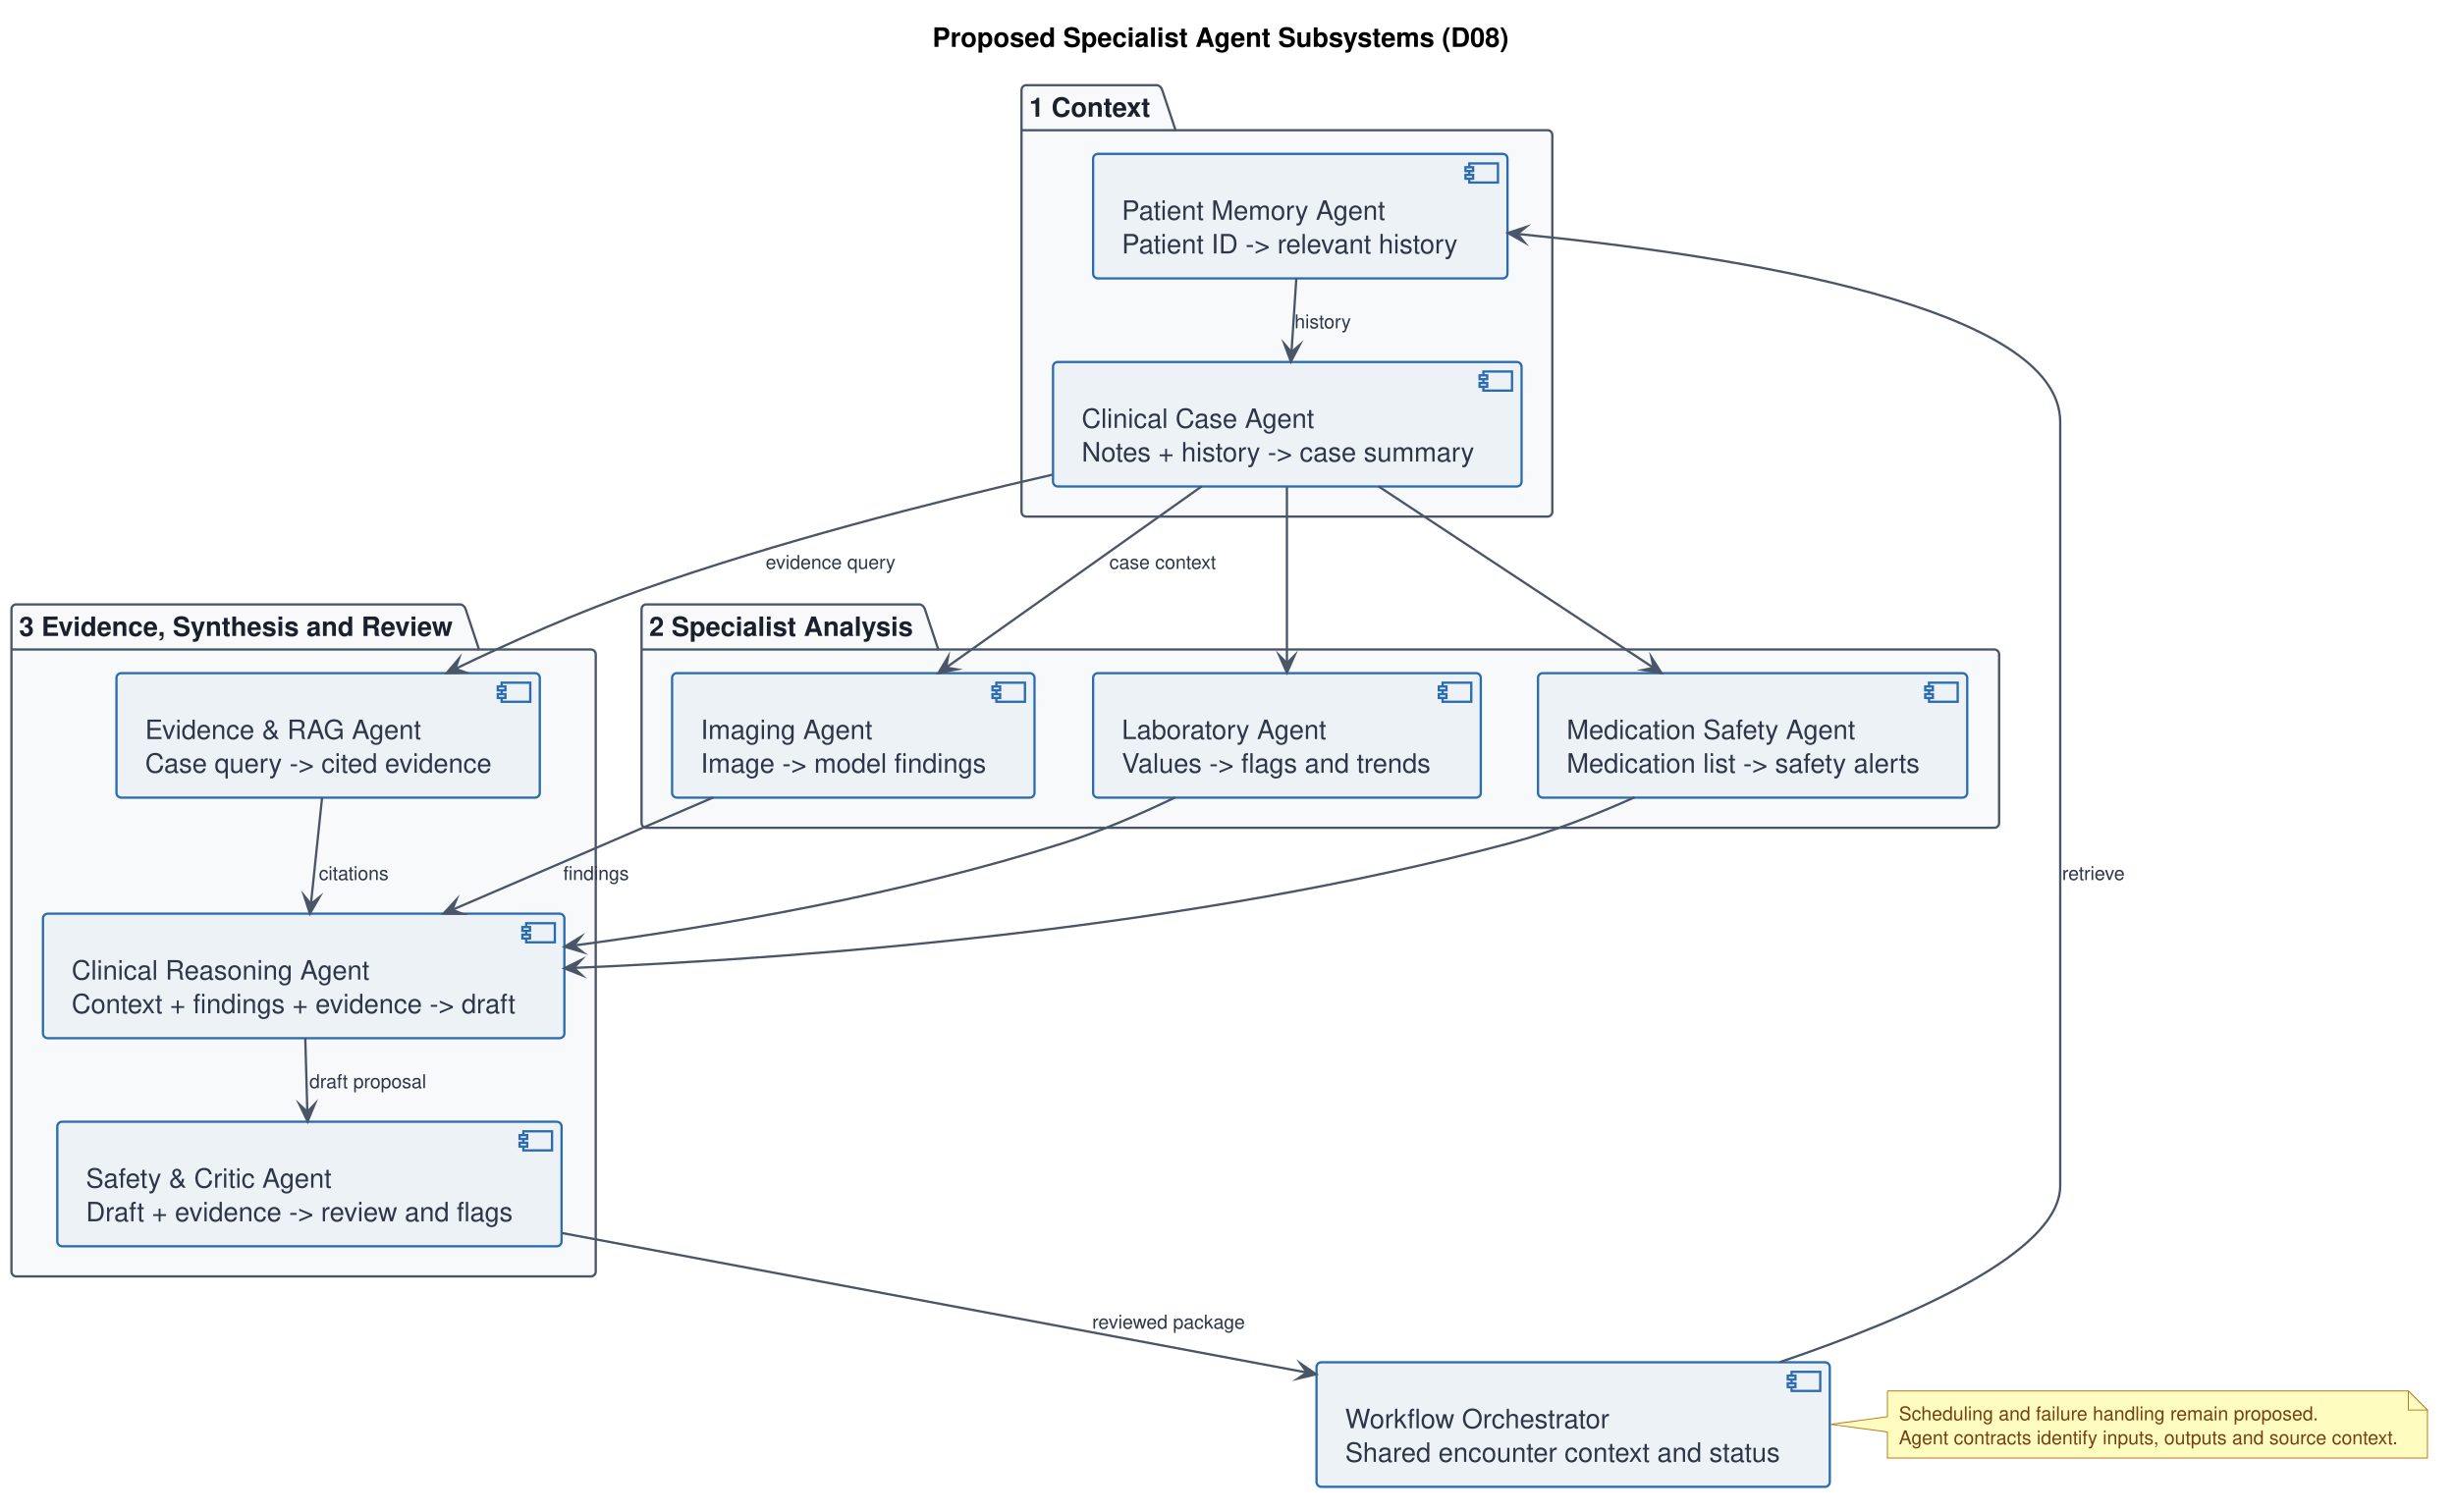
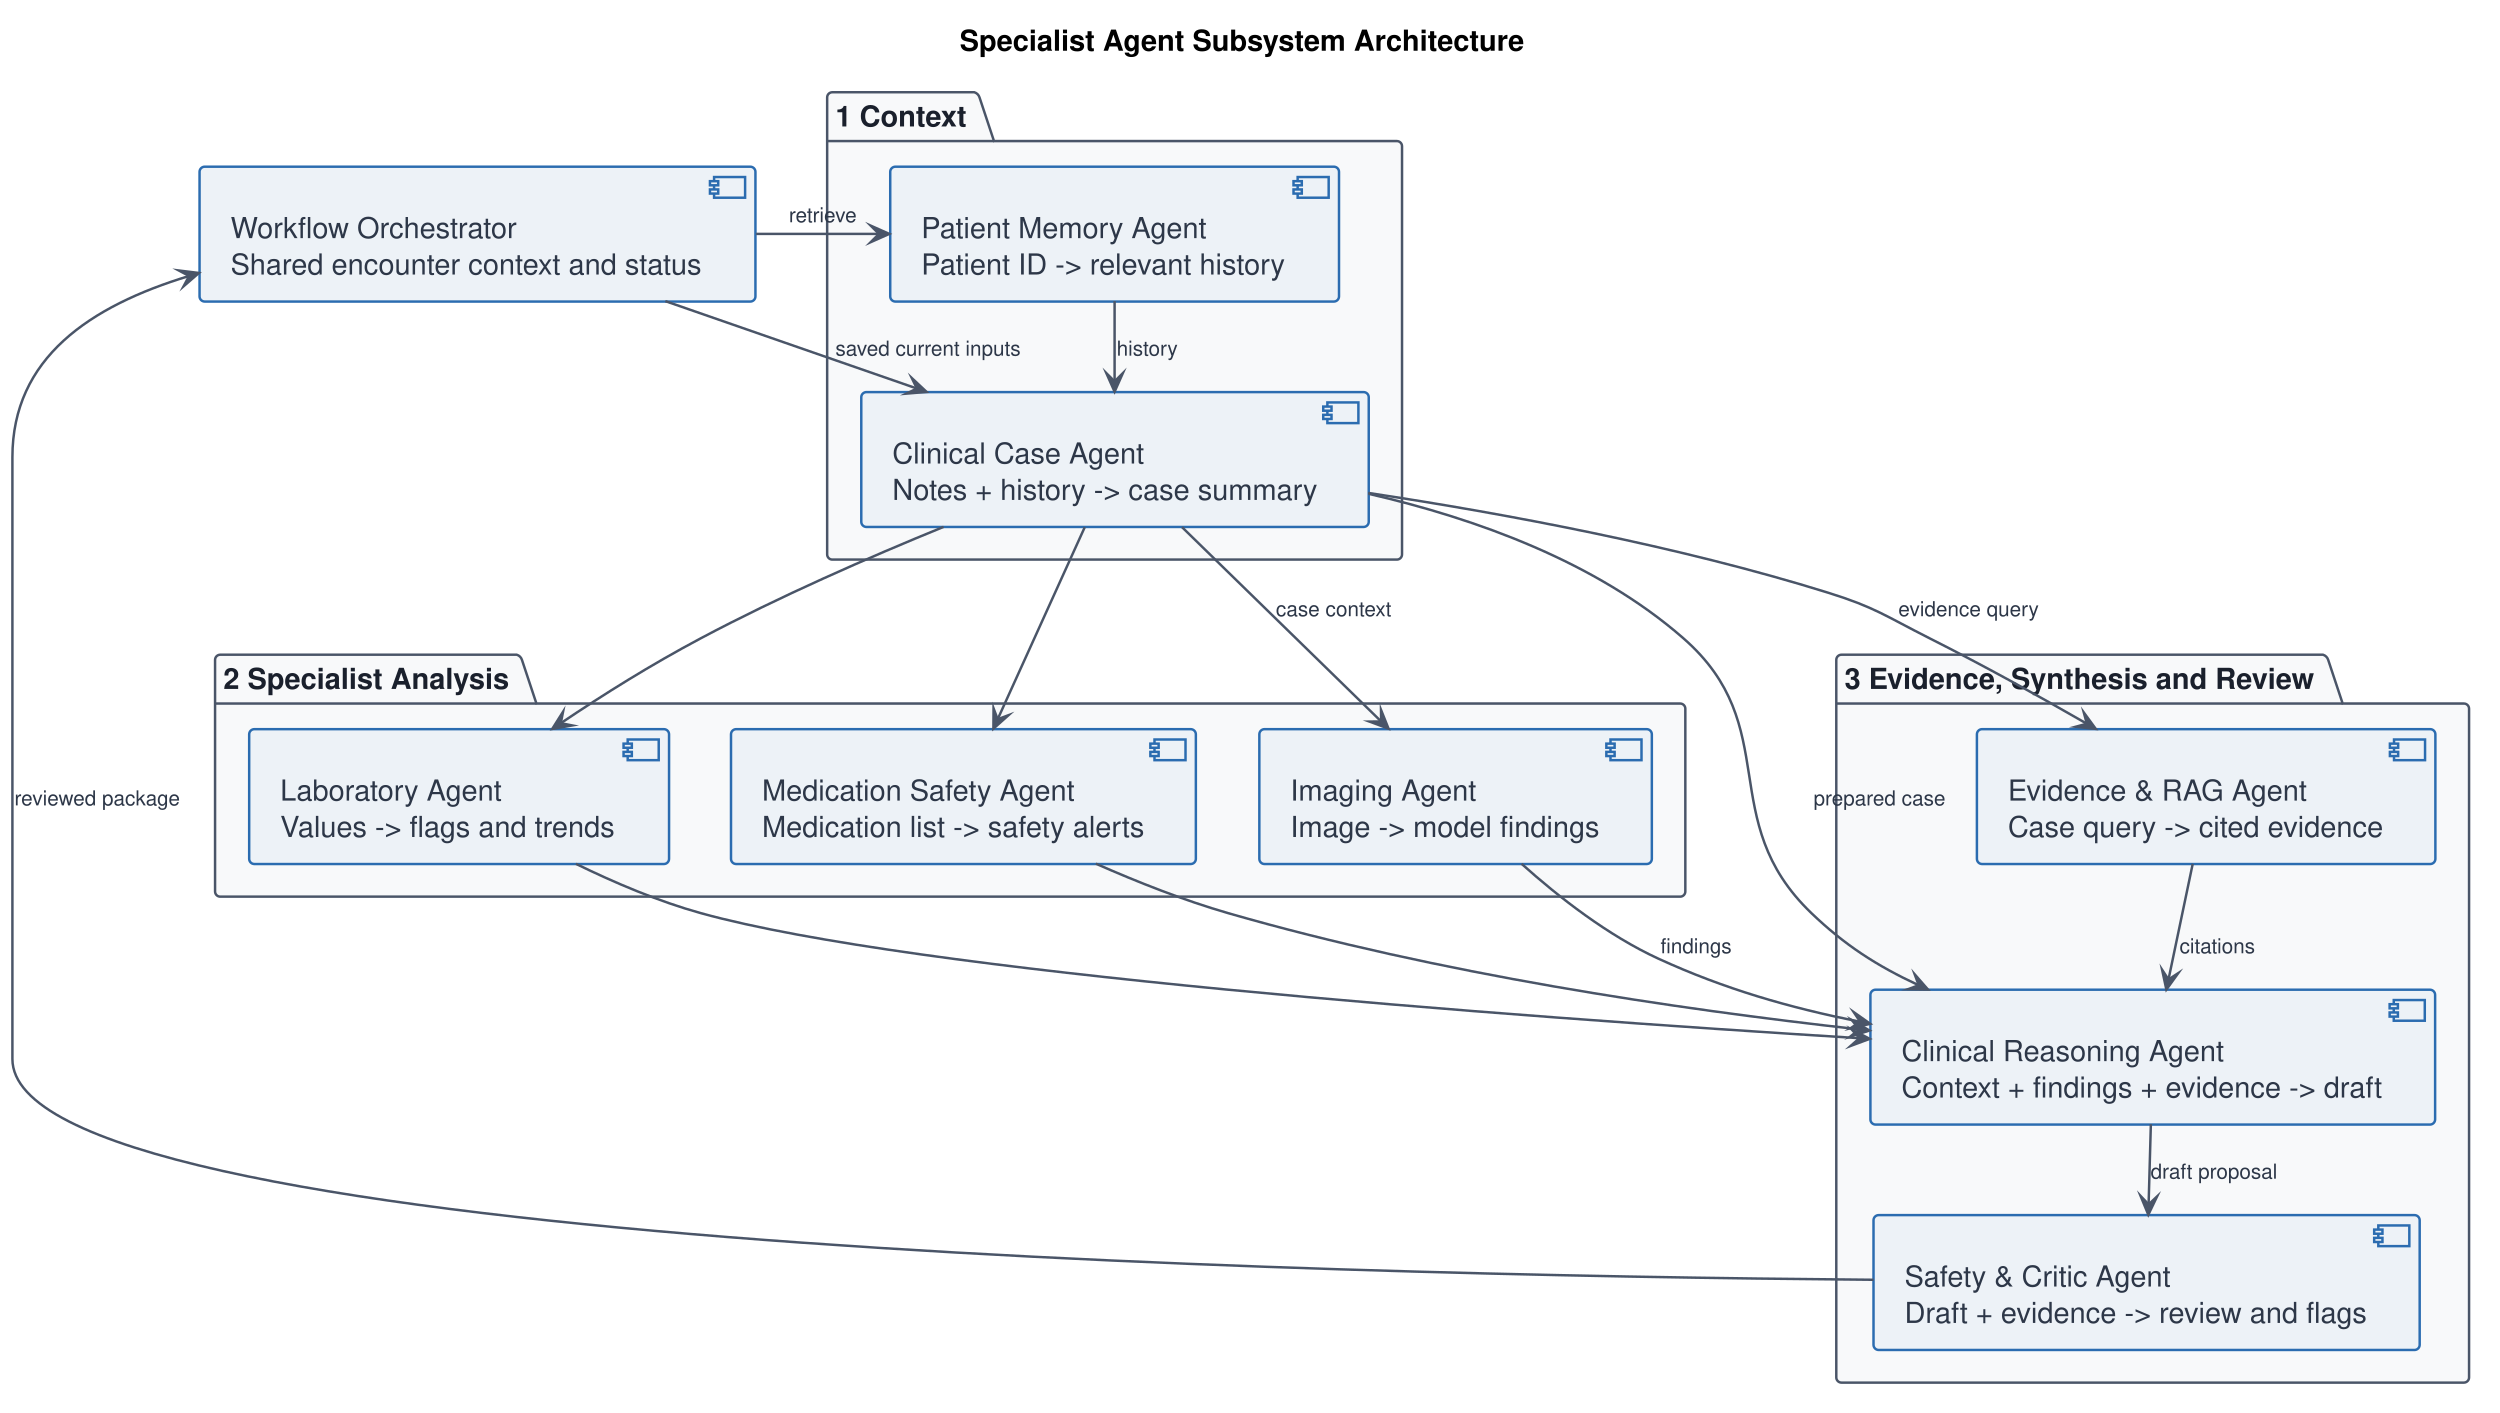
- <svg xmlns="http://www.w3.org/2000/svg" version="1.1" data-diagram-type="DESCRIPTION" style="width:4018px;height:2475px;background:#FFFFFF;" width="4018.75px" height="2475px" viewBox="0 0 4018 2475" zoomAndPan="magnify" preserveAspectRatio="none" contentStyleType="text/css">
+ <svg xmlns="http://www.w3.org/2000/svg" version="1.1" data-diagram-type="DESCRIPTION" style="width:3778px;height:2134px;background:#FFFFFF;" width="3778.125px" height="2134.375px" viewBox="0 0 3778 2134" zoomAndPan="magnify" preserveAspectRatio="none" contentStyleType="text/css">
  <defs />
  <g font-family="sans-serif" lengthAdjust="spacing">
    <g class="title" data-source-line="39">
-       <text x="1526.064" y="76.666" fill="#000" font-size="43.75" textLength="945.752" font-weight="700" font-family="'Helvetica', 'Arial', sans-serif">Proposed Specialist Agent Subsystems (D08)</text>
+       <text x="1450.217" y="76.666" fill="#000" font-size="43.75" textLength="855.817" font-weight="700" font-family="'Helvetica', 'Arial', sans-serif">Specialist Agent Subsystem Architecture</text>
    </g>
    <g class="cluster" data-qualified-name="IntakePkg" id="ent0002" data-source-line="43">
-       <path d="M1679.688,139.404 L1894.299,139.404 A11.719,11.719 0 0 1 1902.112,147.217 L1923.987,213.184 L2532.813,213.184 A7.813,7.813 0 0 1 2540.625,220.996 L2540.625,837.842 A7.813,7.813 0 0 1 2532.813,845.654 L1679.688,845.654 A7.813,7.813 0 0 1 1671.875,837.842 L1671.875,147.217 A7.813,7.813 0 0 1 1679.688,139.404" style="stroke:#4A5568;stroke-width:3.75;" fill="#F8F9FA" />
-       <line x1="1671.875" y1="213.184" x2="1923.987" y2="213.184" style="stroke:#4A5568;stroke-width:3.75;" />
-       <text x="1684.375" y="191.071" fill="#1A202C" font-size="43.75" textLength="211.487" font-weight="700" font-family="'Helvetica', 'Arial', sans-serif">1  Context</text>
+       <path d="M1257.813,139.404 L1472.424,139.404 A11.719,11.719 0 0 1 1480.237,147.217 L1502.112,213.184 L2110.938,213.184 A7.813,7.813 0 0 1 2118.75,220.996 L2118.75,837.842 A7.813,7.813 0 0 1 2110.938,845.654 L1257.813,845.654 A7.813,7.813 0 0 1 1250,837.842 L1250,147.217 A7.813,7.813 0 0 1 1257.813,139.404" style="stroke:#4A5568;stroke-width:3.75;" fill="#F8F9FA" />
+       <line x1="1250" y1="213.184" x2="1502.112" y2="213.184" style="stroke:#4A5568;stroke-width:3.75;" />
+       <text x="1262.5" y="191.071" fill="#1A202C" font-size="43.75" textLength="211.487" font-weight="700" font-family="'Helvetica', 'Arial', sans-serif">1  Context</text>
    </g>
    <g class="cluster" data-qualified-name="SpecialistPkg" id="ent0005" data-source-line="48">
-       <path d="M1057.813,989.404 L1505.957,989.404 A11.719,11.719 0 0 1 1513.77,997.217 L1535.645,1063.184 L3264.063,1063.184 A7.813,7.813 0 0 1 3271.875,1070.996 L3271.875,1347.217 A7.813,7.813 0 0 1 3264.063,1355.029 L1057.813,1355.029 A7.813,7.813 0 0 1 1050,1347.217 L1050,997.217 A7.813,7.813 0 0 1 1057.813,989.404" style="stroke:#4A5568;stroke-width:3.75;" fill="#F8F9FA" />
-       <line x1="1050" y1="1063.184" x2="1535.645" y2="1063.184" style="stroke:#4A5568;stroke-width:3.75;" />
-       <text x="1062.5" y="1041.071" fill="#1A202C" font-size="43.75" textLength="445.02" font-weight="700" font-family="'Helvetica', 'Arial', sans-serif">2  Specialist Analysis</text>
+       <path d="M332.813,989.404 L780.957,989.404 A11.719,11.719 0 0 1 788.77,997.217 L810.645,1063.184 L2539.063,1063.184 A7.813,7.813 0 0 1 2546.875,1070.996 L2546.875,1347.217 A7.813,7.813 0 0 1 2539.063,1355.029 L332.813,1355.029 A7.813,7.813 0 0 1 325,1347.217 L325,997.217 A7.813,7.813 0 0 1 332.813,989.404" style="stroke:#4A5568;stroke-width:3.75;" fill="#F8F9FA" />
+       <line x1="325" y1="1063.184" x2="810.645" y2="1063.184" style="stroke:#4A5568;stroke-width:3.75;" />
+       <text x="337.5" y="1041.071" fill="#1A202C" font-size="43.75" textLength="445.02" font-weight="700" font-family="'Helvetica', 'Arial', sans-serif">2  Specialist Analysis</text>
    </g>
    <g class="cluster" data-qualified-name="GovernancePkg" id="ent0009" data-source-line="54">
-       <path d="M26.563,989.404 L754.297,989.404 A11.719,11.719 0 0 1 762.109,997.217 L783.984,1063.184 L967.188,1063.184 A7.813,7.813 0 0 1 975,1070.996 L975,2081.592 A7.813,7.813 0 0 1 967.188,2089.404 L26.563,2089.404 A7.813,7.813 0 0 1 18.75,2081.592 L18.75,997.217 A7.813,7.813 0 0 1 26.563,989.404" style="stroke:#4A5568;stroke-width:3.75;" fill="#F8F9FA" />
-       <line x1="18.75" y1="1063.184" x2="783.984" y2="1063.184" style="stroke:#4A5568;stroke-width:3.75;" />
-       <text x="31.25" y="1041.071" fill="#1A202C" font-size="43.75" textLength="724.609" font-weight="700" font-family="'Helvetica', 'Arial', sans-serif">3  Evidence, Synthesis and Review</text>
+       <path d="M2782.813,989.404 L3510.547,989.404 A11.719,11.719 0 0 1 3518.359,997.217 L3540.234,1063.184 L3723.438,1063.184 A7.813,7.813 0 0 1 3731.25,1070.996 L3731.25,2081.592 A7.813,7.813 0 0 1 3723.438,2089.404 L2782.813,2089.404 A7.813,7.813 0 0 1 2775,2081.592 L2775,997.217 A7.813,7.813 0 0 1 2782.813,989.404" style="stroke:#4A5568;stroke-width:3.75;" fill="#F8F9FA" />
+       <line x1="2775" y1="1063.184" x2="3540.234" y2="1063.184" style="stroke:#4A5568;stroke-width:3.75;" />
+       <text x="2787.5" y="1041.071" fill="#1A202C" font-size="43.75" textLength="724.609" font-weight="700" font-family="'Helvetica', 'Arial', sans-serif">3  Evidence, Synthesis and Review</text>
    </g>
    <g class="entity" data-qualified-name="IntakePkg.PMAgent" id="ent0003" data-source-line="44">
-       <rect x="1789.063" y="251.904" width="678.198" height="203.809" fill="#EDF2F7" style="stroke:#2B6CB0;stroke-width:3.75;" rx="7.813" ry="7.813" />
-       <rect x="2404.761" y="267.529" width="46.875" height="31.25" fill="#EDF2F7" style="stroke:#2B6CB0;stroke-width:3.75;" />
-       <rect x="2398.511" y="273.779" width="12.5" height="6.25" fill="#EDF2F7" style="stroke:#2B6CB0;stroke-width:3.75;" />
-       <rect x="2398.511" y="286.279" width="12.5" height="6.25" fill="#EDF2F7" style="stroke:#2B6CB0;stroke-width:3.75;" />
-       <text x="1835.938" y="359.821" fill="#2D3748" font-size="43.75" textLength="432.843" font-family="'Helvetica', 'Arial', sans-serif">Patient Memory Agent</text>
-       <text x="1835.938" y="414.85" fill="#2D3748" font-size="43.75" textLength="553.198" font-family="'Helvetica', 'Arial', sans-serif">Patient ID -&gt; relevant history</text>
+       <rect x="1345.313" y="251.904" width="678.198" height="203.809" fill="#EDF2F7" style="stroke:#2B6CB0;stroke-width:3.75;" rx="7.813" ry="7.813" />
+       <rect x="1961.011" y="267.529" width="46.875" height="31.25" fill="#EDF2F7" style="stroke:#2B6CB0;stroke-width:3.75;" />
+       <rect x="1954.761" y="273.779" width="12.5" height="6.25" fill="#EDF2F7" style="stroke:#2B6CB0;stroke-width:3.75;" />
+       <rect x="1954.761" y="286.279" width="12.5" height="6.25" fill="#EDF2F7" style="stroke:#2B6CB0;stroke-width:3.75;" />
+       <text x="1392.188" y="359.821" fill="#2D3748" font-size="43.75" textLength="432.843" font-family="'Helvetica', 'Arial', sans-serif">Patient Memory Agent</text>
+       <text x="1392.188" y="414.85" fill="#2D3748" font-size="43.75" textLength="553.198" font-family="'Helvetica', 'Arial', sans-serif">Patient ID -&gt; relevant history</text>
    </g>
    <g class="entity" data-qualified-name="IntakePkg.CCAgent" id="ent0004" data-source-line="45">
-       <rect x="1723.438" y="592.529" width="766.873" height="203.809" fill="#EDF2F7" style="stroke:#2B6CB0;stroke-width:3.75;" rx="7.813" ry="7.813" />
-       <rect x="2427.811" y="608.154" width="46.875" height="31.25" fill="#EDF2F7" style="stroke:#2B6CB0;stroke-width:3.75;" />
-       <rect x="2421.561" y="614.404" width="12.5" height="6.25" fill="#EDF2F7" style="stroke:#2B6CB0;stroke-width:3.75;" />
-       <rect x="2421.561" y="626.904" width="12.5" height="6.25" fill="#EDF2F7" style="stroke:#2B6CB0;stroke-width:3.75;" />
-       <text x="1770.313" y="700.446" fill="#2D3748" font-size="43.75" textLength="381.787" font-family="'Helvetica', 'Arial', sans-serif">Clinical Case Agent</text>
-       <text x="1770.313" y="755.475" fill="#2D3748" font-size="43.75" textLength="641.873" font-family="'Helvetica', 'Arial', sans-serif">Notes + history -&gt; case summary</text>
+       <rect x="1301.563" y="592.529" width="766.873" height="203.809" fill="#EDF2F7" style="stroke:#2B6CB0;stroke-width:3.75;" rx="7.813" ry="7.813" />
+       <rect x="2005.936" y="608.154" width="46.875" height="31.25" fill="#EDF2F7" style="stroke:#2B6CB0;stroke-width:3.75;" />
+       <rect x="1999.686" y="614.404" width="12.5" height="6.25" fill="#EDF2F7" style="stroke:#2B6CB0;stroke-width:3.75;" />
+       <rect x="1999.686" y="626.904" width="12.5" height="6.25" fill="#EDF2F7" style="stroke:#2B6CB0;stroke-width:3.75;" />
+       <text x="1348.438" y="700.446" fill="#2D3748" font-size="43.75" textLength="381.787" font-family="'Helvetica', 'Arial', sans-serif">Clinical Case Agent</text>
+       <text x="1348.438" y="755.475" fill="#2D3748" font-size="43.75" textLength="641.873" font-family="'Helvetica', 'Arial', sans-serif">Notes + history -&gt; case summary</text>
    </g>
    <g class="entity" data-qualified-name="SpecialistPkg.ImgAgent" id="ent0006" data-source-line="49">
-       <rect x="1100" y="1101.904" width="593.134" height="203.809" fill="#EDF2F7" style="stroke:#2B6CB0;stroke-width:3.75;" rx="7.813" ry="7.813" />
-       <rect x="1630.634" y="1117.529" width="46.875" height="31.25" fill="#EDF2F7" style="stroke:#2B6CB0;stroke-width:3.75;" />
-       <rect x="1624.384" y="1123.779" width="12.5" height="6.25" fill="#EDF2F7" style="stroke:#2B6CB0;stroke-width:3.75;" />
-       <rect x="1624.384" y="1136.279" width="12.5" height="6.25" fill="#EDF2F7" style="stroke:#2B6CB0;stroke-width:3.75;" />
-       <text x="1146.875" y="1209.821" fill="#2D3748" font-size="43.75" textLength="282.132" font-family="'Helvetica', 'Arial', sans-serif">Imaging Agent</text>
-       <text x="1146.875" y="1264.85" fill="#2D3748" font-size="43.75" textLength="468.134" font-family="'Helvetica', 'Arial', sans-serif">Image -&gt; model findings</text>
+       <rect x="1903.125" y="1101.904" width="593.134" height="203.809" fill="#EDF2F7" style="stroke:#2B6CB0;stroke-width:3.75;" rx="7.813" ry="7.813" />
+       <rect x="2433.759" y="1117.529" width="46.875" height="31.25" fill="#EDF2F7" style="stroke:#2B6CB0;stroke-width:3.75;" />
+       <rect x="2427.509" y="1123.779" width="12.5" height="6.25" fill="#EDF2F7" style="stroke:#2B6CB0;stroke-width:3.75;" />
+       <rect x="2427.509" y="1136.279" width="12.5" height="6.25" fill="#EDF2F7" style="stroke:#2B6CB0;stroke-width:3.75;" />
+       <text x="1950" y="1209.821" fill="#2D3748" font-size="43.75" textLength="282.132" font-family="'Helvetica', 'Arial', sans-serif">Imaging Agent</text>
+       <text x="1950" y="1264.85" fill="#2D3748" font-size="43.75" textLength="468.134" font-family="'Helvetica', 'Arial', sans-serif">Image -&gt; model findings</text>
    </g>
    <g class="entity" data-qualified-name="SpecialistPkg.LabAgent" id="ent0007" data-source-line="50">
-       <rect x="1789.063" y="1101.904" width="634.512" height="203.809" fill="#EDF2F7" style="stroke:#2B6CB0;stroke-width:3.75;" rx="7.813" ry="7.813" />
-       <rect x="2361.075" y="1117.529" width="46.875" height="31.25" fill="#EDF2F7" style="stroke:#2B6CB0;stroke-width:3.75;" />
-       <rect x="2354.825" y="1123.779" width="12.5" height="6.25" fill="#EDF2F7" style="stroke:#2B6CB0;stroke-width:3.75;" />
-       <rect x="2354.825" y="1136.279" width="12.5" height="6.25" fill="#EDF2F7" style="stroke:#2B6CB0;stroke-width:3.75;" />
-       <text x="1835.938" y="1209.821" fill="#2D3748" font-size="43.75" textLength="335.645" font-family="'Helvetica', 'Arial', sans-serif">Laboratory Agent</text>
-       <text x="1835.938" y="1264.85" fill="#2D3748" font-size="43.75" textLength="509.512" font-family="'Helvetica', 'Arial', sans-serif">Values -&gt; flags and trends</text>
+       <rect x="376.563" y="1101.904" width="634.512" height="203.809" fill="#EDF2F7" style="stroke:#2B6CB0;stroke-width:3.75;" rx="7.813" ry="7.813" />
+       <rect x="948.575" y="1117.529" width="46.875" height="31.25" fill="#EDF2F7" style="stroke:#2B6CB0;stroke-width:3.75;" />
+       <rect x="942.325" y="1123.779" width="12.5" height="6.25" fill="#EDF2F7" style="stroke:#2B6CB0;stroke-width:3.75;" />
+       <rect x="942.325" y="1136.279" width="12.5" height="6.25" fill="#EDF2F7" style="stroke:#2B6CB0;stroke-width:3.75;" />
+       <text x="423.438" y="1209.821" fill="#2D3748" font-size="43.75" textLength="335.645" font-family="'Helvetica', 'Arial', sans-serif">Laboratory Agent</text>
+       <text x="423.438" y="1264.85" fill="#2D3748" font-size="43.75" textLength="509.512" font-family="'Helvetica', 'Arial', sans-serif">Values -&gt; flags and trends</text>
    </g>
    <g class="entity" data-qualified-name="SpecialistPkg.MedAgent" id="ent0008" data-source-line="51">
-       <rect x="2517.188" y="1101.904" width="702.487" height="203.809" fill="#EDF2F7" style="stroke:#2B6CB0;stroke-width:3.75;" rx="7.813" ry="7.813" />
-       <rect x="3157.175" y="1117.529" width="46.875" height="31.25" fill="#EDF2F7" style="stroke:#2B6CB0;stroke-width:3.75;" />
-       <rect x="3150.925" y="1123.779" width="12.5" height="6.25" fill="#EDF2F7" style="stroke:#2B6CB0;stroke-width:3.75;" />
-       <rect x="3150.925" y="1136.279" width="12.5" height="6.25" fill="#EDF2F7" style="stroke:#2B6CB0;stroke-width:3.75;" />
-       <text x="2564.063" y="1209.821" fill="#2D3748" font-size="43.75" textLength="474.243" font-family="'Helvetica', 'Arial', sans-serif">Medication Safety Agent</text>
-       <text x="2564.063" y="1264.85" fill="#2D3748" font-size="43.75" textLength="577.487" font-family="'Helvetica', 'Arial', sans-serif">Medication list -&gt; safety alerts</text>
+       <rect x="1104.688" y="1101.904" width="702.487" height="203.809" fill="#EDF2F7" style="stroke:#2B6CB0;stroke-width:3.75;" rx="7.813" ry="7.813" />
+       <rect x="1744.675" y="1117.529" width="46.875" height="31.25" fill="#EDF2F7" style="stroke:#2B6CB0;stroke-width:3.75;" />
+       <rect x="1738.425" y="1123.779" width="12.5" height="6.25" fill="#EDF2F7" style="stroke:#2B6CB0;stroke-width:3.75;" />
+       <rect x="1738.425" y="1136.279" width="12.5" height="6.25" fill="#EDF2F7" style="stroke:#2B6CB0;stroke-width:3.75;" />
+       <text x="1151.563" y="1209.821" fill="#2D3748" font-size="43.75" textLength="474.243" font-family="'Helvetica', 'Arial', sans-serif">Medication Safety Agent</text>
+       <text x="1151.563" y="1264.85" fill="#2D3748" font-size="43.75" textLength="577.487" font-family="'Helvetica', 'Arial', sans-serif">Medication list -&gt; safety alerts</text>
    </g>
    <g class="entity" data-qualified-name="GovernancePkg.RAGAgent" id="ent0010" data-source-line="55">
-       <rect x="190.625" y="1101.904" width="692.853" height="203.809" fill="#EDF2F7" style="stroke:#2B6CB0;stroke-width:3.75;" rx="7.813" ry="7.813" />
-       <rect x="820.978" y="1117.529" width="46.875" height="31.25" fill="#EDF2F7" style="stroke:#2B6CB0;stroke-width:3.75;" />
-       <rect x="814.728" y="1123.779" width="12.5" height="6.25" fill="#EDF2F7" style="stroke:#2B6CB0;stroke-width:3.75;" />
-       <rect x="814.728" y="1136.279" width="12.5" height="6.25" fill="#EDF2F7" style="stroke:#2B6CB0;stroke-width:3.75;" />
-       <text x="237.5" y="1209.821" fill="#2D3748" font-size="43.75" textLength="454.761" font-family="'Helvetica', 'Arial', sans-serif">Evidence &amp; RAG Agent</text>
-       <text x="237.5" y="1264.85" fill="#2D3748" font-size="43.75" textLength="567.853" font-family="'Helvetica', 'Arial', sans-serif">Case query -&gt; cited evidence</text>
+       <rect x="2987.5" y="1101.904" width="692.853" height="203.809" fill="#EDF2F7" style="stroke:#2B6CB0;stroke-width:3.75;" rx="7.813" ry="7.813" />
+       <rect x="3617.853" y="1117.529" width="46.875" height="31.25" fill="#EDF2F7" style="stroke:#2B6CB0;stroke-width:3.75;" />
+       <rect x="3611.603" y="1123.779" width="12.5" height="6.25" fill="#EDF2F7" style="stroke:#2B6CB0;stroke-width:3.75;" />
+       <rect x="3611.603" y="1136.279" width="12.5" height="6.25" fill="#EDF2F7" style="stroke:#2B6CB0;stroke-width:3.75;" />
+       <text x="3034.375" y="1209.821" fill="#2D3748" font-size="43.75" textLength="454.761" font-family="'Helvetica', 'Arial', sans-serif">Evidence &amp; RAG Agent</text>
+       <text x="3034.375" y="1264.85" fill="#2D3748" font-size="43.75" textLength="567.853" font-family="'Helvetica', 'Arial', sans-serif">Case query -&gt; cited evidence</text>
    </g>
    <g class="entity" data-qualified-name="GovernancePkg.ReasoningAgent" id="ent0011" data-source-line="56">
-       <rect x="70.313" y="1495.654" width="853.391" height="203.809" fill="#EDF2F7" style="stroke:#2B6CB0;stroke-width:3.75;" rx="7.813" ry="7.813" />
-       <rect x="861.203" y="1511.279" width="46.875" height="31.25" fill="#EDF2F7" style="stroke:#2B6CB0;stroke-width:3.75;" />
-       <rect x="854.953" y="1517.529" width="12.5" height="6.25" fill="#EDF2F7" style="stroke:#2B6CB0;stroke-width:3.75;" />
-       <rect x="854.953" y="1530.029" width="12.5" height="6.25" fill="#EDF2F7" style="stroke:#2B6CB0;stroke-width:3.75;" />
-       <text x="117.188" y="1603.571" fill="#2D3748" font-size="43.75" textLength="488.834" font-family="'Helvetica', 'Arial', sans-serif">Clinical Reasoning Agent</text>
-       <text x="117.188" y="1658.6" fill="#2D3748" font-size="43.75" textLength="728.391" font-family="'Helvetica', 'Arial', sans-serif">Context + findings + evidence -&gt; draft</text>
+       <rect x="2826.563" y="1495.654" width="853.391" height="203.809" fill="#EDF2F7" style="stroke:#2B6CB0;stroke-width:3.75;" rx="7.813" ry="7.813" />
+       <rect x="3617.453" y="1511.279" width="46.875" height="31.25" fill="#EDF2F7" style="stroke:#2B6CB0;stroke-width:3.75;" />
+       <rect x="3611.203" y="1517.529" width="12.5" height="6.25" fill="#EDF2F7" style="stroke:#2B6CB0;stroke-width:3.75;" />
+       <rect x="3611.203" y="1530.029" width="12.5" height="6.25" fill="#EDF2F7" style="stroke:#2B6CB0;stroke-width:3.75;" />
+       <text x="2873.438" y="1603.571" fill="#2D3748" font-size="43.75" textLength="488.834" font-family="'Helvetica', 'Arial', sans-serif">Clinical Reasoning Agent</text>
+       <text x="2873.438" y="1658.6" fill="#2D3748" font-size="43.75" textLength="728.391" font-family="'Helvetica', 'Arial', sans-serif">Context + findings + evidence -&gt; draft</text>
    </g>
    <g class="entity" data-qualified-name="GovernancePkg.CriticAgent" id="ent0012" data-source-line="57">
-       <rect x="93.75" y="1836.279" width="825.363" height="203.809" fill="#EDF2F7" style="stroke:#2B6CB0;stroke-width:3.75;" rx="7.813" ry="7.813" />
-       <rect x="856.613" y="1851.904" width="46.875" height="31.25" fill="#EDF2F7" style="stroke:#2B6CB0;stroke-width:3.75;" />
-       <rect x="850.363" y="1858.154" width="12.5" height="6.25" fill="#EDF2F7" style="stroke:#2B6CB0;stroke-width:3.75;" />
-       <rect x="850.363" y="1870.654" width="12.5" height="6.25" fill="#EDF2F7" style="stroke:#2B6CB0;stroke-width:3.75;" />
-       <text x="140.625" y="1944.196" fill="#2D3748" font-size="43.75" textLength="403.641" font-family="'Helvetica', 'Arial', sans-serif">Safety &amp; Critic Agent</text>
-       <text x="140.625" y="1999.225" fill="#2D3748" font-size="43.75" textLength="700.363" font-family="'Helvetica', 'Arial', sans-serif">Draft + evidence -&gt; review and flags</text>
+       <rect x="2831.25" y="1836.279" width="825.363" height="203.809" fill="#EDF2F7" style="stroke:#2B6CB0;stroke-width:3.75;" rx="7.813" ry="7.813" />
+       <rect x="3594.113" y="1851.904" width="46.875" height="31.25" fill="#EDF2F7" style="stroke:#2B6CB0;stroke-width:3.75;" />
+       <rect x="3587.863" y="1858.154" width="12.5" height="6.25" fill="#EDF2F7" style="stroke:#2B6CB0;stroke-width:3.75;" />
+       <rect x="3587.863" y="1870.654" width="12.5" height="6.25" fill="#EDF2F7" style="stroke:#2B6CB0;stroke-width:3.75;" />
+       <text x="2878.125" y="1944.196" fill="#2D3748" font-size="43.75" textLength="403.641" font-family="'Helvetica', 'Arial', sans-serif">Safety &amp; Critic Agent</text>
+       <text x="2878.125" y="1999.225" fill="#2D3748" font-size="43.75" textLength="700.363" font-family="'Helvetica', 'Arial', sans-serif">Draft + evidence -&gt; review and flags</text>
    </g>
    <g class="entity" data-qualified-name="Engine" id="ent0001" data-source-line="41">
-       <rect x="2154.688" y="2230.029" width="840.06" height="203.809" fill="#EDF2F7" style="stroke:#2B6CB0;stroke-width:3.75;" rx="7.813" ry="7.813" />
-       <rect x="2932.248" y="2245.654" width="46.875" height="31.25" fill="#EDF2F7" style="stroke:#2B6CB0;stroke-width:3.75;" />
-       <rect x="2925.998" y="2251.904" width="12.5" height="6.25" fill="#EDF2F7" style="stroke:#2B6CB0;stroke-width:3.75;" />
-       <rect x="2925.998" y="2264.404" width="12.5" height="6.25" fill="#EDF2F7" style="stroke:#2B6CB0;stroke-width:3.75;" />
-       <text x="2201.563" y="2337.946" fill="#2D3748" font-size="43.75" textLength="435.15" font-family="'Helvetica', 'Arial', sans-serif">Workflow Orchestrator</text>
-       <text x="2201.563" y="2392.975" fill="#2D3748" font-size="43.75" textLength="715.06" font-family="'Helvetica', 'Arial', sans-serif">Shared encounter context and status</text>
-     </g>
-     <g class="entity" data-qualified-name="GMN25" id="ent0026" data-source-line="74">
-       <path d="M3089.063,2276.904 L3089.063,2319.092 L2996.156,2331.592 L3089.063,2344.092 L3089.063,2386.768 A0,0 0 0 0 3089.063,2386.768 L3972.879,2386.768 A0,0 0 0 0 3972.879,2386.768 L3972.879,2308.154 L3941.629,2276.904 L3089.063,2276.904 A0,0 0 0 0 3089.063,2276.904" style="stroke:#B7791F;stroke-width:1.563;" fill="#FEFCBF" />
-       <path d="M3941.629,2276.904 L3941.629,2308.154 L3972.879,2308.154 L3941.629,2276.904" style="stroke:#B7791F;stroke-width:1.563;" fill="#FEFCBF" />
-       <text x="3107.813" y="2324.969" fill="#744210" font-size="31.25" textLength="687.973" font-family="'Helvetica', 'Arial', sans-serif">Scheduling and failure handling remain proposed.</text>
-       <text x="3107.813" y="2364.276" fill="#744210" font-size="31.25" textLength="818.192" font-family="'Helvetica', 'Arial', sans-serif">Agent contracts identify inputs, outputs and source context.</text>
+       <rect x="301.563" y="251.904" width="840.06" height="203.809" fill="#EDF2F7" style="stroke:#2B6CB0;stroke-width:3.75;" rx="7.813" ry="7.813" />
+       <rect x="1079.123" y="267.529" width="46.875" height="31.25" fill="#EDF2F7" style="stroke:#2B6CB0;stroke-width:3.75;" />
+       <rect x="1072.873" y="273.779" width="12.5" height="6.25" fill="#EDF2F7" style="stroke:#2B6CB0;stroke-width:3.75;" />
+       <rect x="1072.873" y="286.279" width="12.5" height="6.25" fill="#EDF2F7" style="stroke:#2B6CB0;stroke-width:3.75;" />
+       <text x="348.438" y="359.821" fill="#2D3748" font-size="43.75" textLength="435.15" font-family="'Helvetica', 'Arial', sans-serif">Workflow Orchestrator</text>
+       <text x="348.438" y="414.85" fill="#2D3748" font-size="43.75" textLength="715.06" font-family="'Helvetica', 'Arial', sans-serif">Shared encounter context and status</text>
    </g>
    <g class="link" data-entity-1="ent0001" data-entity-2="ent0003" id="lnk13" data-source-line="60" data-link-type="dependency">
-       <path d="M2912.938,2229.779 C3130.125,2155.967 3371.875,2049.436 3371.875,1940.967 C3371.875,690.967 3371.875,690.967 3371.875,690.967 C3371.875,503.154 2851.799,419.382 2483.549,382.913" style="stroke:#4A5568;stroke-width:3.75;" fill="none" id="Engine-to-PMAgent" />
-       <polygon points="2468,381.373,2494.756,396.584,2483.549,382.913,2497.22,371.706,2468,381.373" fill="#4A5568" style="stroke:#4A5568;stroke-width:3.75;stroke-linejoin:miter;stroke-miterlimit:10;" />
-       <text x="3375" y="1440.594" fill="#2D3748" font-size="31.25" textLength="104.202" font-family="'Helvetica', 'Arial', sans-serif">retrieve</text>
+       <path d="M1142.656,353.467 C1209.906,353.467 1263.188,353.467 1328.281,353.467" style="stroke:#4A5568;stroke-width:3.75;" fill="none" id="Engine-to-PMAgent" />
+       <polygon points="1343.906,353.467,1315.781,340.967,1328.281,353.467,1315.781,365.967,1343.906,353.467" fill="#4A5568" style="stroke:#4A5568;stroke-width:3.75;stroke-linejoin:miter;stroke-miterlimit:10;" />
+       <text x="1192.188" y="335.907" fill="#2D3748" font-size="31.25" textLength="104.202" font-family="'Helvetica', 'Arial', sans-serif">retrieve</text>
    </g>
-     <g class="link" data-entity-1="ent0003" data-entity-2="ent0004" id="lnk14" data-source-line="61" data-link-type="dependency">
-       <path d="M2121.688,455.092 C2118.844,498.248 2116.589,533.219 2113.745,576.407" style="stroke:#4A5568;stroke-width:3.75;" fill="none" id="PMAgent-to-CCAgent" />
-       <polygon points="2112.719,591.998,2127.04,564.755,2113.745,576.407,2102.094,563.113,2112.719,591.998" fill="#4A5568" style="stroke:#4A5568;stroke-width:3.75;stroke-linejoin:miter;stroke-miterlimit:10;" />
-       <text x="2118.75" y="537.469" fill="#2D3748" font-size="31.25" textLength="92.041" font-family="'Helvetica', 'Arial', sans-serif">history</text>
+     <g class="link" data-entity-1="ent0001" data-entity-2="ent0004" id="lnk14" data-source-line="61" data-link-type="dependency">
+       <path d="M1005.438,455.092 C1129.938,498.342 1261.021,543.904 1385.583,587.154" style="stroke:#4A5568;stroke-width:3.75;" fill="none" id="Engine-to-CCAgent" />
+       <polygon points="1400.344,592.279,1377.875,571.246,1385.583,587.154,1369.675,594.863,1400.344,592.279" fill="#4A5568" style="stroke:#4A5568;stroke-width:3.75;stroke-linejoin:miter;stroke-miterlimit:10;" />
+       <text x="1262.5" y="537.469" fill="#2D3748" font-size="31.25" textLength="281.403" font-family="'Helvetica', 'Arial', sans-serif">saved current inputs</text>
    </g>
-     <g class="link" data-entity-1="ent0004" data-entity-2="ent0006" id="lnk15" data-source-line="62" data-link-type="dependency">
-       <path d="M1966.937,796.029 C1842.281,884.436 1673.181,1004.363 1548.618,1092.738" style="stroke:#4A5568;stroke-width:3.75;" fill="none" id="CCAgent-to-ImgAgent" />
-       <polygon points="1535.875,1101.779,1566.046,1095.7,1548.618,1092.738,1551.58,1075.31,1535.875,1101.779" fill="#4A5568" style="stroke:#4A5568;stroke-width:3.75;stroke-linejoin:miter;stroke-miterlimit:10;" />
-       <text x="1815.625" y="931.219" fill="#2D3748" font-size="31.25" textLength="175.446" font-family="'Helvetica', 'Arial', sans-serif">case context</text>
+     <g class="link" data-entity-1="ent0004" data-entity-2="ent0011" id="lnk15" data-source-line="62" data-link-type="dependency">
+       <path d="M2068.031,746.217 C2230.188,783.467 2411.656,849.029 2543.75,964.404 C2697.25,1098.498 2590.344,1239.029 2737.5,1380.029 C2787.531,1427.967 2835.673,1459.259 2899.517,1488.916" style="stroke:#4A5568;stroke-width:3.75;" fill="none" id="CCAgent-to-ReasoningAgent" />
+       <polygon points="2913.688,1495.498,2893.446,1472.313,2899.517,1488.916,2882.914,1494.986,2913.688,1495.498" fill="#4A5568" style="stroke:#4A5568;stroke-width:3.75;stroke-linejoin:miter;stroke-miterlimit:10;" />
+       <text x="2740.625" y="1217.157" fill="#2D3748" font-size="31.25" textLength="199.783" font-family="'Helvetica', 'Arial', sans-serif">prepared case</text>
    </g>
-     <g class="link" data-entity-1="ent0004" data-entity-2="ent0007" id="lnk16" data-source-line="63" data-link-type="dependency">
-       <path d="M2106.25,796.623 C2106.25,884.811 2106.25,997.373 2106.25,1085.529" style="stroke:#4A5568;stroke-width:3.75;" fill="none" id="CCAgent-to-LabAgent" />
-       <polygon points="2106.25,1101.154,2118.75,1073.029,2106.25,1085.529,2093.75,1073.029,2106.25,1101.154" fill="#4A5568" style="stroke:#4A5568;stroke-width:3.75;stroke-linejoin:miter;stroke-miterlimit:10;" />
+     <g class="link" data-entity-1="ent0003" data-entity-2="ent0004" id="lnk16" data-source-line="63" data-link-type="dependency">
+       <path d="M1684.375,455.092 C1684.375,498.248 1684.375,533.186 1684.375,576.373" style="stroke:#4A5568;stroke-width:3.75;" fill="none" id="PMAgent-to-CCAgent" />
+       <polygon points="1684.375,591.998,1696.875,563.873,1684.375,576.373,1671.875,563.873,1684.375,591.998" fill="#4A5568" style="stroke:#4A5568;stroke-width:3.75;stroke-linejoin:miter;stroke-miterlimit:10;" />
+       <text x="1687.5" y="537.469" fill="#2D3748" font-size="31.25" textLength="92.041" font-family="'Helvetica', 'Arial', sans-serif">history</text>
    </g>
-     <g class="link" data-entity-1="ent0004" data-entity-2="ent0008" id="lnk17" data-source-line="64" data-link-type="dependency">
-       <path d="M2256,796.029 C2390,884.436 2572.397,1004.798 2706.303,1093.173" style="stroke:#4A5568;stroke-width:3.75;" fill="none" id="CCAgent-to-MedAgent" />
-       <polygon points="2719.344,1101.779,2702.755,1075.855,2706.303,1093.173,2688.985,1096.72,2719.344,1101.779" fill="#4A5568" style="stroke:#4A5568;stroke-width:3.75;stroke-linejoin:miter;stroke-miterlimit:10;" />
+     <g class="link" data-entity-1="ent0004" data-entity-2="ent0006" id="lnk17" data-source-line="64" data-link-type="dependency">
+       <path d="M1786.25,796.623 C1876.656,884.811 1996.817,1002.086 2087.161,1090.242" style="stroke:#4A5568;stroke-width:3.75;" fill="none" id="CCAgent-to-ImgAgent" />
+       <polygon points="2098.344,1101.154,2086.944,1072.566,2087.161,1090.242,2069.484,1090.459,2098.344,1101.154" fill="#4A5568" style="stroke:#4A5568;stroke-width:3.75;stroke-linejoin:miter;stroke-miterlimit:10;" />
+       <text x="1928.125" y="931.219" fill="#2D3748" font-size="31.25" textLength="175.446" font-family="'Helvetica', 'Arial', sans-serif">case context</text>
    </g>
-     <g class="link" data-entity-1="ent0006" data-entity-2="ent0011" id="lnk18" data-source-line="65" data-link-type="dependency">
-       <path d="M1167.438,1305.373 C1032.031,1363.686 875.569,1431.036 740.257,1489.317" style="stroke:#4A5568;stroke-width:3.75;" fill="none" id="ImgAgent-to-ReasoningAgent" />
-       <polygon points="725.906,1495.498,756.682,1495.853,740.257,1489.317,746.792,1472.892,725.906,1495.498" fill="#4A5568" style="stroke:#4A5568;stroke-width:3.75;stroke-linejoin:miter;stroke-miterlimit:10;" />
-       <text x="921.875" y="1440.594" fill="#2D3748" font-size="31.25" textLength="107.712" font-family="'Helvetica', 'Arial', sans-serif">findings</text>
+     <g class="link" data-entity-1="ent0004" data-entity-2="ent0007" id="lnk18" data-source-line="65" data-link-type="dependency">
+       <path d="M1425.906,796.217 C1311.5,842.967 1176.594,902.092 1059.375,964.404 C982.656,1005.186 914.074,1048.237 847.48,1092.862" style="stroke:#4A5568;stroke-width:3.75;" fill="none" id="CCAgent-to-LabAgent" />
+       <polygon points="834.5,1101.561,864.823,1096.288,847.48,1092.862,850.906,1075.52,834.5,1101.561" fill="#4A5568" style="stroke:#4A5568;stroke-width:3.75;stroke-linejoin:miter;stroke-miterlimit:10;" />
    </g>
-     <g class="link" data-entity-1="ent0007" data-entity-2="ent0011" id="lnk19" data-source-line="66" data-link-type="dependency">
-       <path d="M1923.281,1305.373 C1866.094,1332.936 1801.906,1360.623 1740.625,1380.029 C1475.344,1464.029 1182.675,1515.307 939.457,1547.745" style="stroke:#4A5568;stroke-width:3.75;" fill="none" id="LabAgent-to-ReasoningAgent" />
-       <polygon points="923.969,1549.811,953.499,1558.483,939.457,1547.745,950.194,1533.702,923.969,1549.811" fill="#4A5568" style="stroke:#4A5568;stroke-width:3.75;stroke-linejoin:miter;stroke-miterlimit:10;" />
+     <g class="link" data-entity-1="ent0004" data-entity-2="ent0008" id="lnk19" data-source-line="66" data-link-type="dependency">
+       <path d="M1639.313,796.623 C1599.313,884.811 1547.639,998.767 1507.671,1086.924" style="stroke:#4A5568;stroke-width:3.75;" fill="none" id="CCAgent-to-MedAgent" />
+       <polygon points="1501.219,1101.154,1524.217,1080.701,1507.671,1086.924,1501.448,1070.377,1501.219,1101.154" fill="#4A5568" style="stroke:#4A5568;stroke-width:3.75;stroke-linejoin:miter;stroke-miterlimit:10;" />
    </g>
-     <g class="link" data-entity-1="ent0008" data-entity-2="ent0011" id="lnk20" data-source-line="67" data-link-type="dependency">
-       <path d="M2675.156,1305.217 C2611.844,1333.654 2540.188,1361.873 2471.875,1380.029 C1950.25,1518.779 1343.923,1567.209 939.236,1584.428" style="stroke:#4A5568;stroke-width:3.75;" fill="none" id="MedAgent-to-ReasoningAgent" />
-       <polygon points="923.625,1585.092,952.256,1596.385,939.236,1584.428,951.193,1571.408,923.625,1585.092" fill="#4A5568" style="stroke:#4A5568;stroke-width:3.75;stroke-linejoin:miter;stroke-miterlimit:10;" />
+     <g class="link" data-entity-1="ent0006" data-entity-2="ent0011" id="lnk20" data-source-line="67" data-link-type="dependency">
+       <path d="M2299.375,1305.373 C2355.625,1355.779 2429.875,1413.686 2506.25,1448.779 C2605.594,1494.404 2703.396,1522.658 2811.084,1544.158" style="stroke:#4A5568;stroke-width:3.75;" fill="none" id="ImgAgent-to-ReasoningAgent" />
+       <polygon points="2826.406,1547.217,2801.273,1529.452,2811.084,1544.158,2796.378,1553.968,2826.406,1547.217" fill="#4A5568" style="stroke:#4A5568;stroke-width:3.75;stroke-linejoin:miter;stroke-miterlimit:10;" />
+       <text x="2509.375" y="1440.594" fill="#2D3748" font-size="31.25" textLength="107.712" font-family="'Helvetica', 'Arial', sans-serif">findings</text>
    </g>
-     <g class="link" data-entity-1="ent0004" data-entity-2="ent0010" id="lnk21" data-source-line="68" data-link-type="dependency">
-       <path d="M1722.344,777.061 C1520.531,823.404 1270.625,887.779 1053.125,964.404 C944.031,1002.842 840.544,1048.933 745.232,1094.87" style="stroke:#4A5568;stroke-width:3.75;" fill="none" id="CCAgent-to-RAGAgent" />
-       <polygon points="731.156,1101.654,761.919,1100.704,745.232,1094.87,751.065,1078.183,731.156,1101.654" fill="#4A5568" style="stroke:#4A5568;stroke-width:3.75;stroke-linejoin:miter;stroke-miterlimit:10;" />
-       <text x="1253.125" y="931.219" fill="#2D3748" font-size="31.25" textLength="211.945" font-family="'Helvetica', 'Arial', sans-serif">evidence query</text>
+     <g class="link" data-entity-1="ent0007" data-entity-2="ent0011" id="lnk21" data-source-line="68" data-link-type="dependency">
+       <path d="M870.313,1305.436 C928.813,1334.029 995.375,1362.311 1059.375,1380.029 C1381.156,1469.123 2267.936,1535.247 2809.905,1568.935" style="stroke:#4A5568;stroke-width:3.75;" fill="none" id="LabAgent-to-ReasoningAgent" />
+       <polygon points="2825.5,1569.904,2798.205,1555.684,2809.905,1568.935,2796.654,1580.635,2825.5,1569.904" fill="#4A5568" style="stroke:#4A5568;stroke-width:3.75;stroke-linejoin:miter;stroke-miterlimit:10;" />
    </g>
-     <g class="link" data-entity-1="ent0010" data-entity-2="ent0011" id="lnk22" data-source-line="69" data-link-type="dependency">
-       <path d="M527.156,1305.373 C521.031,1363.686 514.937,1421.677 508.844,1479.958" style="stroke:#4A5568;stroke-width:3.75;" fill="none" id="RAGAgent-to-ReasoningAgent" />
-       <polygon points="507.219,1495.498,522.576,1468.825,508.844,1479.958,497.711,1466.226,507.219,1495.498" fill="#4A5568" style="stroke:#4A5568;stroke-width:3.75;stroke-linejoin:miter;stroke-miterlimit:10;" />
-       <text x="521.875" y="1440.594" fill="#2D3748" font-size="31.25" textLength="114.639" font-family="'Helvetica', 'Arial', sans-serif">citations</text>
+     <g class="link" data-entity-1="ent0008" data-entity-2="ent0011" id="lnk22" data-source-line="69" data-link-type="dependency">
+       <path d="M1656.031,1305.186 C1718.844,1332.936 1789.344,1360.748 1856.25,1380.029 C2174.5,1471.748 2530.033,1524.556 2809.689,1555.587" style="stroke:#4A5568;stroke-width:3.75;" fill="none" id="MedAgent-to-ReasoningAgent" />
+       <polygon points="2825.219,1557.311,2798.644,1541.785,2809.689,1555.587,2795.887,1566.633,2825.219,1557.311" fill="#4A5568" style="stroke:#4A5568;stroke-width:3.75;stroke-linejoin:miter;stroke-miterlimit:10;" />
    </g>
-     <g class="link" data-entity-1="ent0011" data-entity-2="ent0012" id="lnk23" data-source-line="70" data-link-type="dependency">
-       <path d="M499.625,1698.842 C500.844,1741.998 501.809,1776.942 503.028,1820.129" style="stroke:#4A5568;stroke-width:3.75;" fill="none" id="ReasoningAgent-to-CriticAgent" />
-       <polygon points="503.469,1835.748,515.17,1807.282,503.028,1820.129,490.18,1807.987,503.469,1835.748" fill="#4A5568" style="stroke:#4A5568;stroke-width:3.75;stroke-linejoin:miter;stroke-miterlimit:10;" />
-       <text x="506.25" y="1781.219" fill="#2D3748" font-size="31.25" textLength="191.086" font-family="'Helvetica', 'Arial', sans-serif">draft proposal</text>
+     <g class="link" data-entity-1="ent0004" data-entity-2="ent0010" id="lnk23" data-source-line="70" data-link-type="dependency">
+       <path d="M2067.719,744.904 C2276.156,776.498 2536.719,825.311 2762.5,895.654 C2833.719,917.842 2849.031,930.779 2915.625,964.404 C2999.813,1006.904 3077.705,1050.052 3153.612,1093.708" style="stroke:#4A5568;stroke-width:3.75;" fill="none" id="CCAgent-to-RAGAgent" />
+       <polygon points="3167.156,1101.498,3149.008,1076.64,3153.612,1093.708,3136.544,1098.312,3167.156,1101.498" fill="#4A5568" style="stroke:#4A5568;stroke-width:3.75;stroke-linejoin:miter;stroke-miterlimit:10;" />
+       <text x="2868.75" y="931.219" fill="#2D3748" font-size="31.25" textLength="211.945" font-family="'Helvetica', 'Arial', sans-serif">evidence query</text>
    </g>
-     <g class="link" data-entity-1="ent0012" data-entity-2="ent0001" id="lnk24" data-source-line="71" data-link-type="dependency">
-       <path d="M919.906,2018.467 C1278.094,2085.529 1778.423,2179.246 2138.705,2246.746" style="stroke:#4A5568;stroke-width:3.75;" fill="none" id="CriticAgent-to-Engine" />
-       <polygon points="2154.063,2249.623,2128.72,2232.158,2138.705,2246.746,2124.117,2256.73,2154.063,2249.623" fill="#4A5568" style="stroke:#4A5568;stroke-width:3.75;stroke-linejoin:miter;stroke-miterlimit:10;" />
-       <text x="1787.5" y="2174.969" fill="#2D3748" font-size="31.25" textLength="251.892" font-family="'Helvetica', 'Arial', sans-serif">reviewed package</text>
+     <g class="link" data-entity-1="ent0010" data-entity-2="ent0011" id="lnk24" data-source-line="71" data-link-type="dependency">
+       <path d="M3313.656,1305.373 C3301.438,1363.686 3289.237,1421.924 3277.019,1480.206" style="stroke:#4A5568;stroke-width:3.75;" fill="none" id="RAGAgent-to-ReasoningAgent" />
+       <polygon points="3273.812,1495.498,3291.818,1470.536,3277.019,1480.206,3267.349,1465.407,3273.812,1495.498" fill="#4A5568" style="stroke:#4A5568;stroke-width:3.75;stroke-linejoin:miter;stroke-miterlimit:10;" />
+       <text x="3293.75" y="1440.594" fill="#2D3748" font-size="31.25" textLength="114.639" font-family="'Helvetica', 'Arial', sans-serif">citations</text>
+     </g>
+     <g class="link" data-entity-1="ent0011" data-entity-2="ent0012" id="lnk25" data-source-line="72" data-link-type="dependency">
+       <path d="M3250.375,1698.842 C3249.156,1741.998 3248.191,1776.942 3246.972,1820.129" style="stroke:#4A5568;stroke-width:3.75;" fill="none" id="ReasoningAgent-to-CriticAgent" />
+       <polygon points="3246.531,1835.748,3259.82,1807.987,3246.972,1820.129,3234.83,1807.282,3246.531,1835.748" fill="#4A5568" style="stroke:#4A5568;stroke-width:3.75;stroke-linejoin:miter;stroke-miterlimit:10;" />
+       <text x="3250" y="1781.219" fill="#2D3748" font-size="31.25" textLength="191.086" font-family="'Helvetica', 'Arial', sans-serif">draft proposal</text>
+     </g>
+     <g class="link" data-entity-1="ent0012" data-entity-2="ent0001" id="lnk26" data-source-line="73" data-link-type="dependency">
+       <path d="M2831.219,1933.998 C1961.375,1926.936 18.75,1879.936 18.75,1600.342 C18.75,690.967 18.75,690.967 18.75,690.967 C18.75,540.936 135.991,462.677 285.741,417.052" style="stroke:#4A5568;stroke-width:3.75;" fill="none" id="CriticAgent-to-Engine" />
+       <polygon points="300.688,412.498,270.14,408.738,285.741,417.052,277.427,432.652,300.688,412.498" fill="#4A5568" style="stroke:#4A5568;stroke-width:3.75;stroke-linejoin:miter;stroke-miterlimit:10;" />
+       <text x="21.875" y="1217.157" fill="#2D3748" font-size="31.25" textLength="251.892" font-family="'Helvetica', 'Arial', sans-serif">reviewed package</text>
    </g>
  </g>
</svg>
